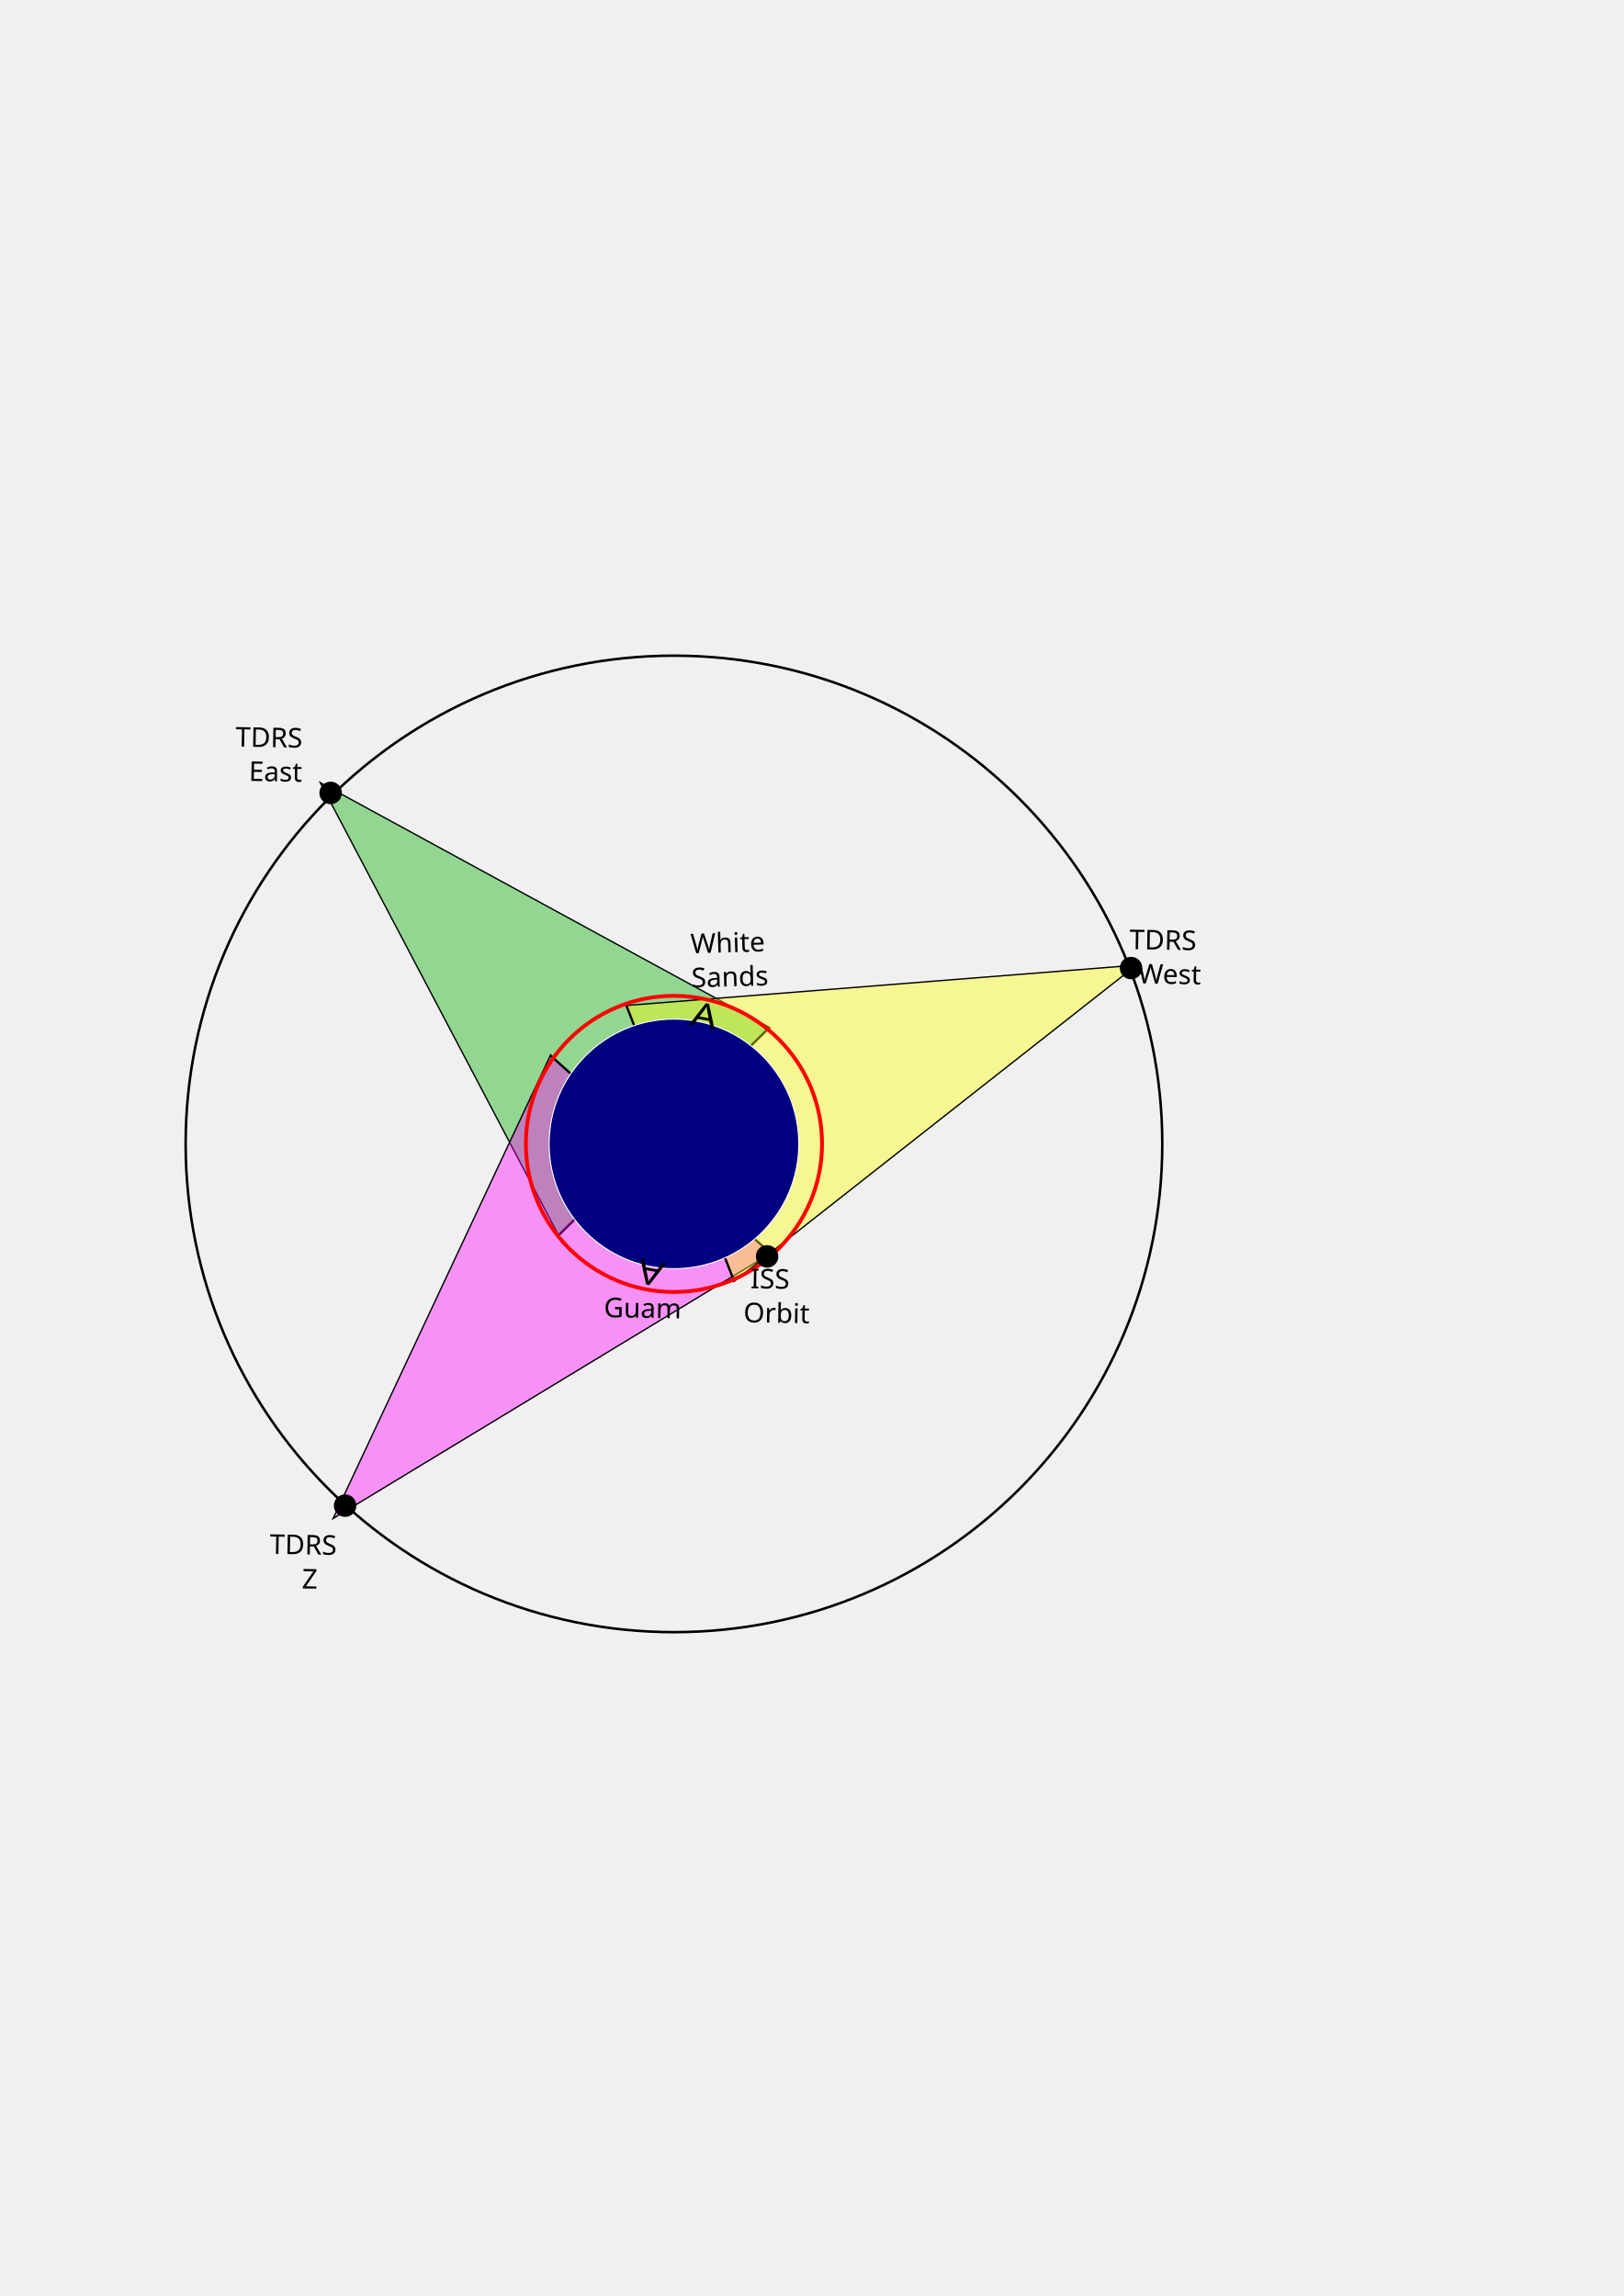
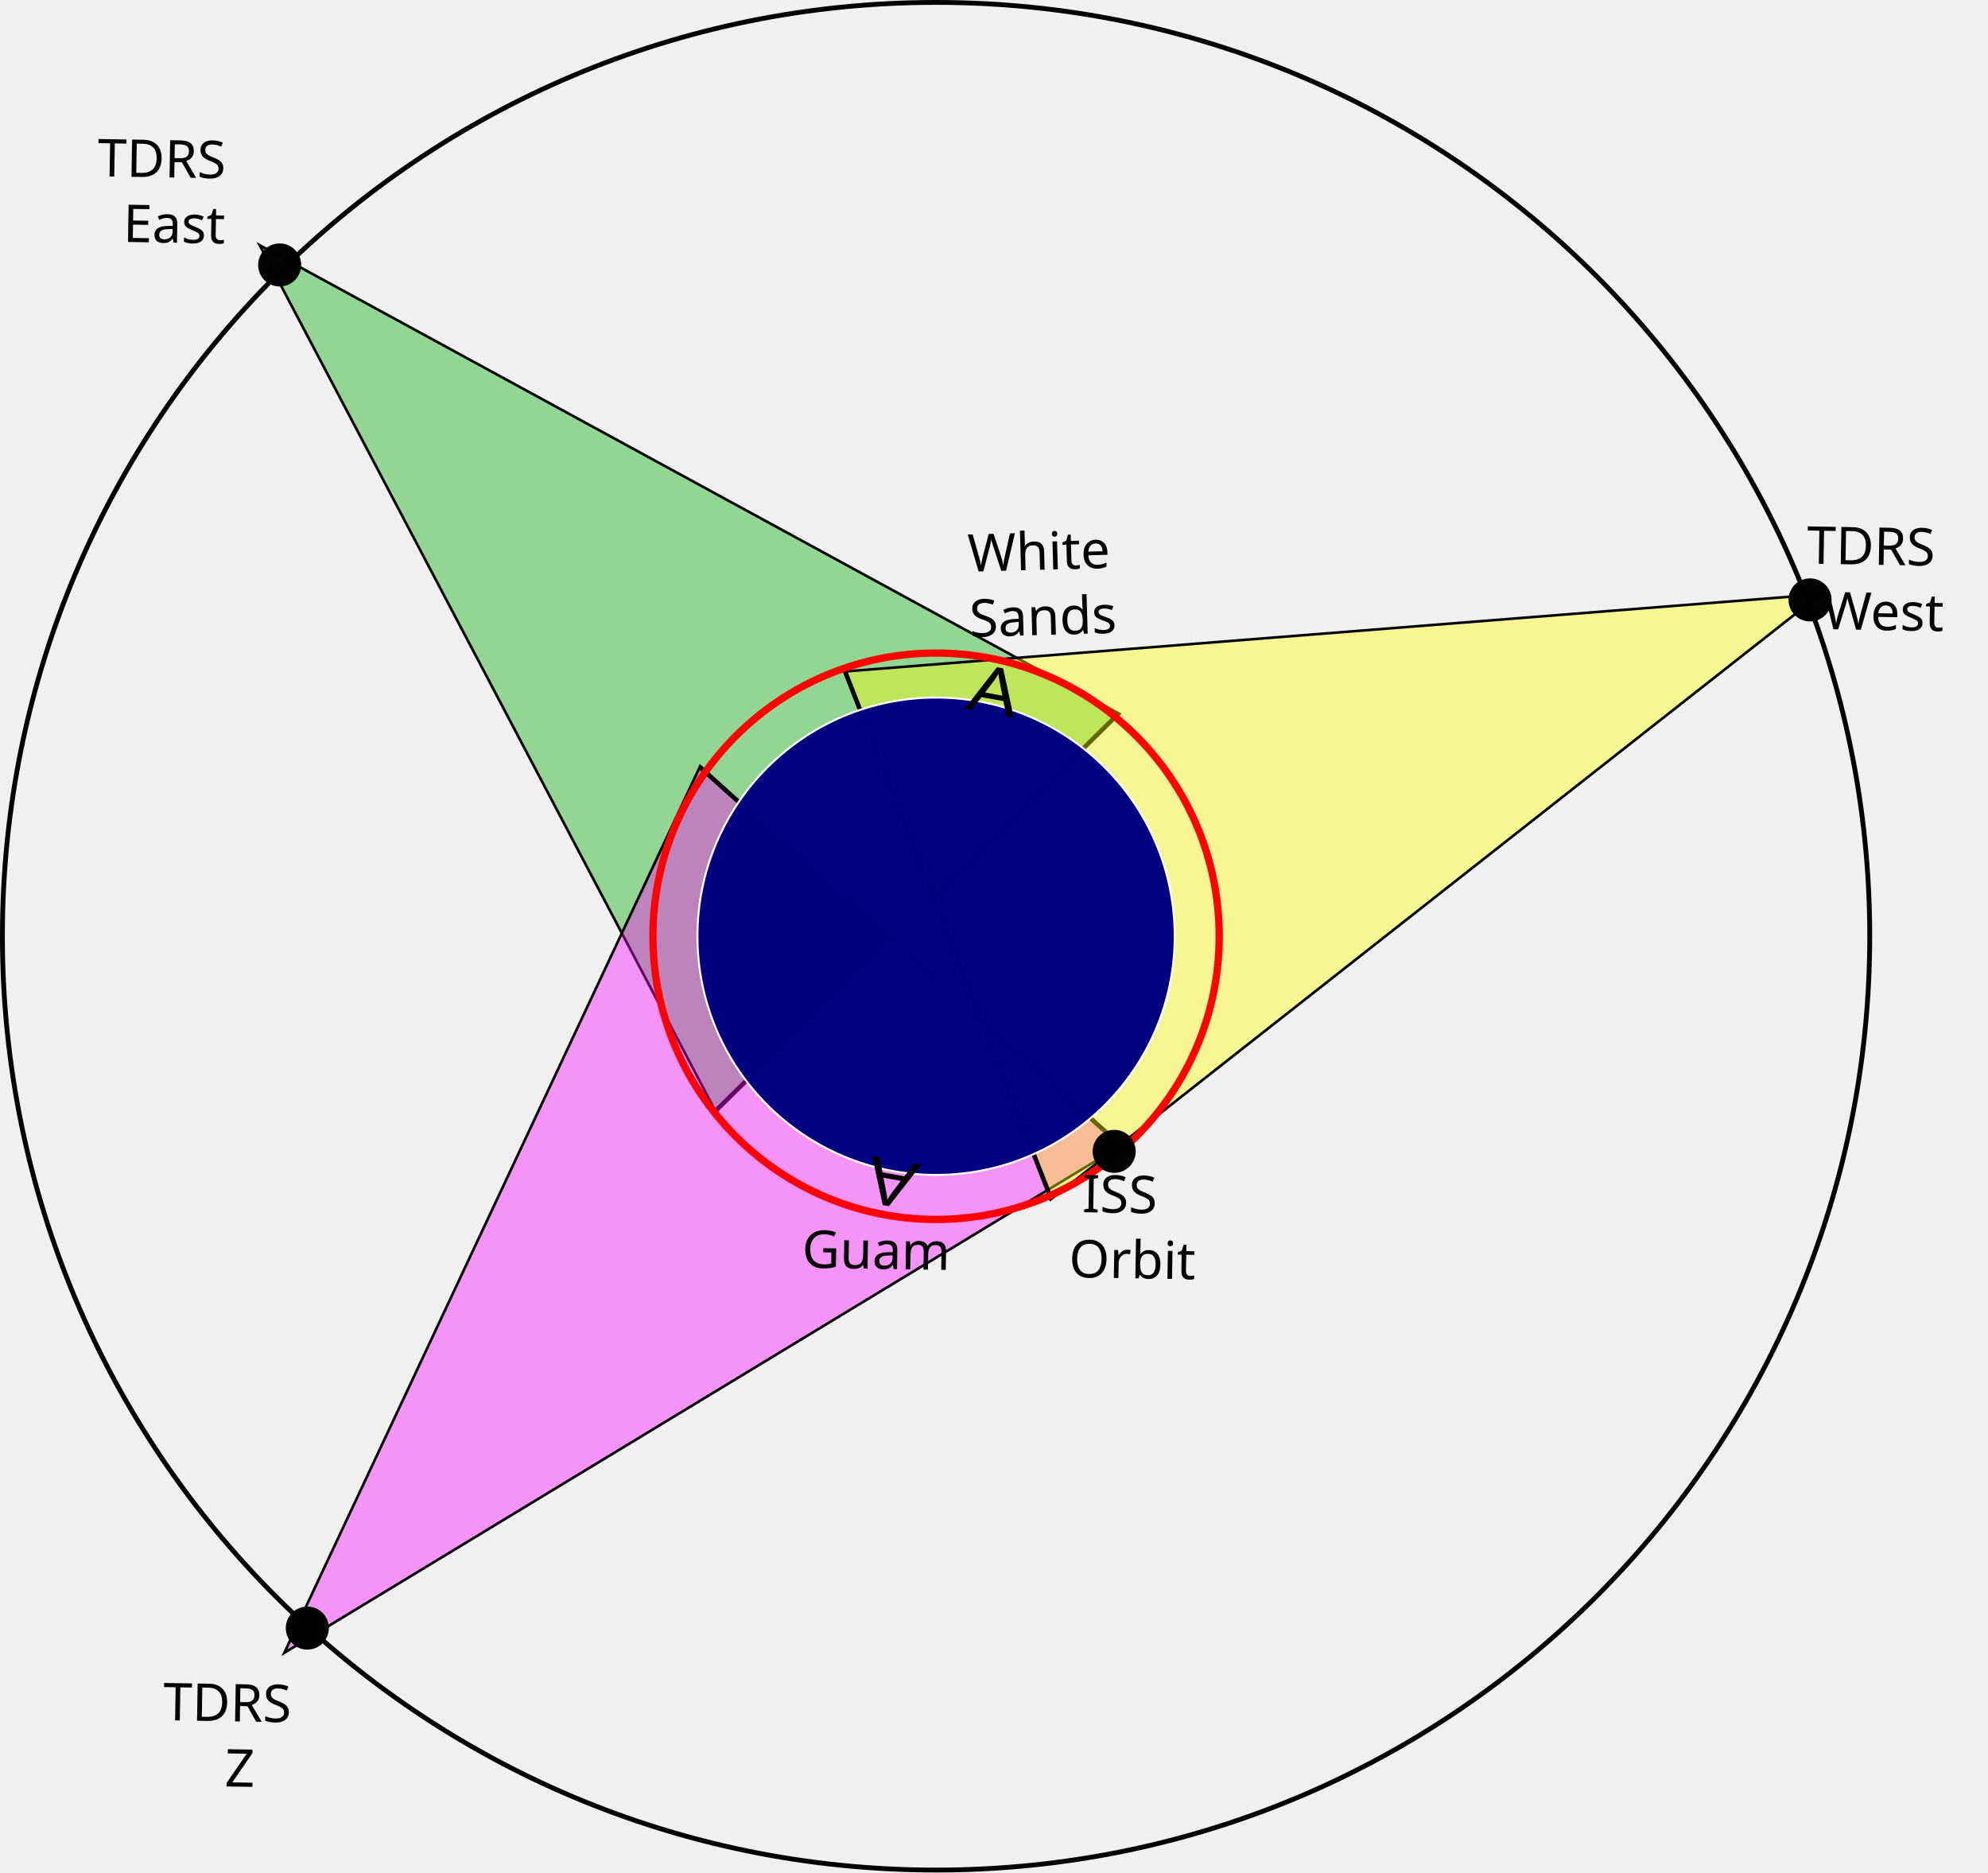
- <svg xmlns="http://www.w3.org/2000/svg" width="210mm" height="297mm" viewBox="0 0 744.094 1052.362" id="svg2" version="1.1">
+ <svg xmlns="http://www.w3.org/2000/svg" width="134.476mm" height="126.64mm" viewBox="0 0 476.489 448.723" id="svg2" version="1.1">
  <defs id="defs4" />
-   <g id="layer1">
-     <path style="color:#000000;clip-rule:nonzero;display:inline;overflow:visible;visibility:visible;opacity:1;isolation:auto;mix-blend-mode:normal;color-interpolation:sRGB;color-interpolation-filters:linearRGB;solid-color:#000000;solid-opacity:1;fill:#00ae00;fill-opacity:0.391;fill-rule:nonzero;stroke:#000000;stroke-width:0.72;stroke-linecap:butt;stroke-linejoin:miter;stroke-miterlimit:4;stroke-dasharray:none;stroke-dashoffset:0;stroke-opacity:1;color-rendering:auto;image-rendering:auto;shape-rendering:auto;text-rendering:auto;enable-background:accumulate" id="path4233" d="m 24.286,416.14 -86.781,-150.31 173.563,-1e-5 z" transform="matrix(-0.5569422,0.5489871,-1.048246,-1.063436,596.4877,787.9171)" />
-     <path style="color:#000000;clip-rule:nonzero;display:inline;overflow:visible;visibility:visible;opacity:1;isolation:auto;mix-blend-mode:normal;color-interpolation:sRGB;color-interpolation-filters:linearRGB;solid-color:#000000;solid-opacity:1;fill:#ff00ff;fill-opacity:0.391;fill-rule:nonzero;stroke:#000000;stroke-width:0.72;stroke-linecap:butt;stroke-linejoin:miter;stroke-miterlimit:4;stroke-dasharray:none;stroke-dashoffset:0;stroke-opacity:1;color-rendering:auto;image-rendering:auto;shape-rendering:auto;text-rendering:auto;enable-background:accumulate" id="path4233-4" d="m 24.286,416.14 -86.781,-150.31 173.563,-1e-5 z" transform="matrix(0.5815938,0.5228002,-0.9982446,1.110506,553.9322,221.2037)" />
-     <path style="color:#000000;clip-rule:nonzero;display:inline;overflow:visible;visibility:visible;opacity:1;isolation:auto;mix-blend-mode:normal;color-interpolation:sRGB;color-interpolation-filters:linearRGB;solid-color:#000000;solid-opacity:1;fill:#ffff00;fill-opacity:0.391;fill-rule:nonzero;stroke:#000000;stroke-width:0.72;stroke-linecap:butt;stroke-linejoin:miter;stroke-miterlimit:4;stroke-dasharray:none;stroke-dashoffset:0;stroke-opacity:1;color-rendering:auto;image-rendering:auto;shape-rendering:auto;text-rendering:auto;enable-background:accumulate" id="path4233-2" d="m 24.286,416.14 -86.781,-150.31 173.563,-1e-5 z" transform="matrix(-0.284682,-0.7283732,1.39077,-0.5435773,-51.04863,686.2521)" />
-     <circle style="color:#000000;clip-rule:nonzero;display:inline;overflow:visible;visibility:visible;opacity:1;isolation:auto;mix-blend-mode:normal;color-interpolation:sRGB;color-interpolation-filters:linearRGB;solid-color:#000000;solid-opacity:1;fill:#000080;fill-opacity:1;fill-rule:nonzero;stroke:#ffffff;stroke-width:0.471;stroke-linecap:butt;stroke-linejoin:miter;stroke-miterlimit:4;stroke-dasharray:none;stroke-dashoffset:0;stroke-opacity:1;color-rendering:auto;image-rendering:auto;shape-rendering:auto;text-rendering:auto;enable-background:accumulate" id="path4138" cx="308.854" cy="524.305" r="57.198" />
-     <circle style="color:#000000;clip-rule:nonzero;display:inline;overflow:visible;visibility:visible;opacity:1;isolation:auto;mix-blend-mode:normal;color-interpolation:sRGB;color-interpolation-filters:linearRGB;solid-color:#000000;solid-opacity:1;fill:none;fill-opacity:1;fill-rule:nonzero;stroke:#ff0000;stroke-width:1.751;stroke-linecap:butt;stroke-linejoin:miter;stroke-miterlimit:4;stroke-dasharray:none;stroke-dashoffset:0;stroke-opacity:1;color-rendering:auto;image-rendering:auto;shape-rendering:auto;text-rendering:auto;enable-background:accumulate" id="path4140" cx="308.854" cy="524.305" r="67.865" />
-     <circle style="color:#000000;clip-rule:nonzero;display:inline;overflow:visible;visibility:visible;opacity:1;isolation:auto;mix-blend-mode:normal;color-interpolation:sRGB;color-interpolation-filters:linearRGB;solid-color:#000000;solid-opacity:1;fill:#000000;fill-opacity:1;fill-rule:nonzero;stroke:#000000;stroke-width:0.72;stroke-linecap:butt;stroke-linejoin:miter;stroke-miterlimit:4;stroke-dasharray:none;stroke-dashoffset:0;stroke-opacity:1;color-rendering:auto;image-rendering:auto;shape-rendering:auto;text-rendering:auto;enable-background:accumulate" id="path4144" cx="351.545" cy="575.861" r="4.798" />
-     <circle style="color:#000000;clip-rule:nonzero;display:inline;overflow:visible;visibility:visible;opacity:1;isolation:auto;mix-blend-mode:normal;color-interpolation:sRGB;color-interpolation-filters:linearRGB;solid-color:#000000;solid-opacity:1;fill:#000000;fill-opacity:1;fill-rule:nonzero;stroke:#000000;stroke-width:0.72;stroke-linecap:butt;stroke-linejoin:miter;stroke-miterlimit:4;stroke-dasharray:none;stroke-dashoffset:0;stroke-opacity:1;color-rendering:auto;image-rendering:auto;shape-rendering:auto;text-rendering:auto;enable-background:accumulate" id="path4144-6" cx="151.523" cy="363.438" r="4.798" />
-     <circle style="color:#000000;clip-rule:nonzero;display:inline;overflow:visible;visibility:visible;opacity:1;isolation:auto;mix-blend-mode:normal;color-interpolation:sRGB;color-interpolation-filters:linearRGB;solid-color:#000000;solid-opacity:1;fill:#000000;fill-opacity:1;fill-rule:nonzero;stroke:#000000;stroke-width:0.72;stroke-linecap:butt;stroke-linejoin:miter;stroke-miterlimit:4;stroke-dasharray:none;stroke-dashoffset:0;stroke-opacity:1;color-rendering:auto;image-rendering:auto;shape-rendering:auto;text-rendering:auto;enable-background:accumulate" id="path4144-6-4" cx="518.33" cy="443.707" r="4.798" />
-     <circle style="color:#000000;clip-rule:nonzero;display:inline;overflow:visible;visibility:visible;opacity:1;isolation:auto;mix-blend-mode:normal;color-interpolation:sRGB;color-interpolation-filters:linearRGB;solid-color:#000000;solid-opacity:1;fill:#000000;fill-opacity:1;fill-rule:nonzero;stroke:#000000;stroke-width:0.72;stroke-linecap:butt;stroke-linejoin:miter;stroke-miterlimit:4;stroke-dasharray:none;stroke-dashoffset:0;stroke-opacity:1;color-rendering:auto;image-rendering:auto;shape-rendering:auto;text-rendering:auto;enable-background:accumulate" id="path4144-6-6" cx="158.152" cy="690.103" r="4.798" />
-     <circle style="color:#000000;clip-rule:nonzero;display:inline;overflow:visible;visibility:visible;opacity:1;isolation:auto;mix-blend-mode:normal;color-interpolation:sRGB;color-interpolation-filters:linearRGB;solid-color:#000000;solid-opacity:1;fill:none;fill-opacity:1;fill-rule:nonzero;stroke:#000000;stroke-width:1.156;stroke-linecap:butt;stroke-linejoin:miter;stroke-miterlimit:4;stroke-dasharray:none;stroke-dashoffset:0;stroke-opacity:1;color-rendering:auto;image-rendering:auto;shape-rendering:auto;text-rendering:auto;enable-background:accumulate" id="path4140-8" cx="308.854" cy="524.305" r="223.783" />
-     <text xml:space="preserve" style="font-style:normal;font-weight:normal;font-size:17.071px;line-height:125%;font-family:sans-serif;letter-spacing:0px;word-spacing:0px;fill:#000000;fill-opacity:1;stroke:none;stroke-width:1px;stroke-linecap:butt;stroke-linejoin:miter;stroke-opacity:1" x="379.792" y="446.284" id="text4197" transform="matrix(1.080435,0.1941378,-0.2120752,0.8874465,0,0)">
+   <g id="layer1" transform="translate(-84.49279,-299.9437)">
+     <path style="color:#000000;clip-rule:nonzero;display:inline;overflow:visible;visibility:visible;opacity:0.99;isolation:auto;mix-blend-mode:normal;color-interpolation:sRGB;color-interpolation-filters:linearRGB;solid-color:#000000;solid-opacity:1;fill:#00ae00;fill-opacity:0.391;fill-rule:nonzero;stroke:#000000;stroke-width:0.72;stroke-linecap:butt;stroke-linejoin:miter;stroke-miterlimit:4;stroke-dasharray:none;stroke-dashoffset:0;stroke-opacity:1;color-rendering:auto;image-rendering:auto;shape-rendering:auto;text-rendering:auto;enable-background:accumulate" id="path4233" d="m 24.286,416.14 -86.781,-150.31 173.563,-1e-5 z" transform="matrix(-0.5569422,0.5489871,-1.048246,-1.063436,596.4877,787.9171)" />
+     <path style="color:#000000;clip-rule:nonzero;display:inline;overflow:visible;visibility:visible;opacity:0.99;isolation:auto;mix-blend-mode:normal;color-interpolation:sRGB;color-interpolation-filters:linearRGB;solid-color:#000000;solid-opacity:1;fill:#ff00ff;fill-opacity:0.391;fill-rule:nonzero;stroke:#000000;stroke-width:0.72;stroke-linecap:butt;stroke-linejoin:miter;stroke-miterlimit:4;stroke-dasharray:none;stroke-dashoffset:0;stroke-opacity:1;color-rendering:auto;image-rendering:auto;shape-rendering:auto;text-rendering:auto;enable-background:accumulate" id="path4233-4" d="m 24.286,416.14 -86.781,-150.31 173.563,-1e-5 z" transform="matrix(0.5815938,0.5228002,-0.9982446,1.110506,553.9322,221.2037)" />
+     <path style="color:#000000;clip-rule:nonzero;display:inline;overflow:visible;visibility:visible;opacity:0.99;isolation:auto;mix-blend-mode:normal;color-interpolation:sRGB;color-interpolation-filters:linearRGB;solid-color:#000000;solid-opacity:1;fill:#ffff00;fill-opacity:0.391;fill-rule:nonzero;stroke:#000000;stroke-width:0.72;stroke-linecap:butt;stroke-linejoin:miter;stroke-miterlimit:4;stroke-dasharray:none;stroke-dashoffset:0;stroke-opacity:1;color-rendering:auto;image-rendering:auto;shape-rendering:auto;text-rendering:auto;enable-background:accumulate" id="path4233-2" d="m 24.286,416.14 -86.781,-150.31 173.563,-1e-5 z" transform="matrix(-0.284682,-0.7283732,1.39077,-0.5435773,-51.04863,686.2521)" />
+     <circle style="color:#000000;clip-rule:nonzero;display:inline;overflow:visible;visibility:visible;opacity:0.99;isolation:auto;mix-blend-mode:normal;color-interpolation:sRGB;color-interpolation-filters:linearRGB;solid-color:#000000;solid-opacity:1;fill:#000080;fill-opacity:1;fill-rule:nonzero;stroke:#ffffff;stroke-width:0.471;stroke-linecap:butt;stroke-linejoin:miter;stroke-miterlimit:4;stroke-dasharray:none;stroke-dashoffset:0;stroke-opacity:1;color-rendering:auto;image-rendering:auto;shape-rendering:auto;text-rendering:auto;enable-background:accumulate" id="path4138" cx="308.854" cy="524.305" r="57.198" />
+     <circle style="color:#000000;clip-rule:nonzero;display:inline;overflow:visible;visibility:visible;opacity:0.99;isolation:auto;mix-blend-mode:normal;color-interpolation:sRGB;color-interpolation-filters:linearRGB;solid-color:#000000;solid-opacity:1;fill:none;fill-opacity:1;fill-rule:nonzero;stroke:#ff0000;stroke-width:1.751;stroke-linecap:butt;stroke-linejoin:miter;stroke-miterlimit:4;stroke-dasharray:none;stroke-dashoffset:0;stroke-opacity:1;color-rendering:auto;image-rendering:auto;shape-rendering:auto;text-rendering:auto;enable-background:accumulate" id="path4140" cx="308.854" cy="524.305" r="67.865" />
+     <circle style="color:#000000;clip-rule:nonzero;display:inline;overflow:visible;visibility:visible;opacity:0.99;isolation:auto;mix-blend-mode:normal;color-interpolation:sRGB;color-interpolation-filters:linearRGB;solid-color:#000000;solid-opacity:1;fill:#000000;fill-opacity:1;fill-rule:nonzero;stroke:#000000;stroke-width:0.72;stroke-linecap:butt;stroke-linejoin:miter;stroke-miterlimit:4;stroke-dasharray:none;stroke-dashoffset:0;stroke-opacity:1;color-rendering:auto;image-rendering:auto;shape-rendering:auto;text-rendering:auto;enable-background:accumulate" id="path4144" cx="351.545" cy="575.861" r="4.798" />
+     <circle style="color:#000000;clip-rule:nonzero;display:inline;overflow:visible;visibility:visible;opacity:0.99;isolation:auto;mix-blend-mode:normal;color-interpolation:sRGB;color-interpolation-filters:linearRGB;solid-color:#000000;solid-opacity:1;fill:#000000;fill-opacity:1;fill-rule:nonzero;stroke:#000000;stroke-width:0.72;stroke-linecap:butt;stroke-linejoin:miter;stroke-miterlimit:4;stroke-dasharray:none;stroke-dashoffset:0;stroke-opacity:1;color-rendering:auto;image-rendering:auto;shape-rendering:auto;text-rendering:auto;enable-background:accumulate" id="path4144-6" cx="151.523" cy="363.438" r="4.798" />
+     <circle style="color:#000000;clip-rule:nonzero;display:inline;overflow:visible;visibility:visible;opacity:0.99;isolation:auto;mix-blend-mode:normal;color-interpolation:sRGB;color-interpolation-filters:linearRGB;solid-color:#000000;solid-opacity:1;fill:#000000;fill-opacity:1;fill-rule:nonzero;stroke:#000000;stroke-width:0.72;stroke-linecap:butt;stroke-linejoin:miter;stroke-miterlimit:4;stroke-dasharray:none;stroke-dashoffset:0;stroke-opacity:1;color-rendering:auto;image-rendering:auto;shape-rendering:auto;text-rendering:auto;enable-background:accumulate" id="path4144-6-4" cx="518.33" cy="443.707" r="4.798" />
+     <circle style="color:#000000;clip-rule:nonzero;display:inline;overflow:visible;visibility:visible;opacity:0.99;isolation:auto;mix-blend-mode:normal;color-interpolation:sRGB;color-interpolation-filters:linearRGB;solid-color:#000000;solid-opacity:1;fill:#000000;fill-opacity:1;fill-rule:nonzero;stroke:#000000;stroke-width:0.72;stroke-linecap:butt;stroke-linejoin:miter;stroke-miterlimit:4;stroke-dasharray:none;stroke-dashoffset:0;stroke-opacity:1;color-rendering:auto;image-rendering:auto;shape-rendering:auto;text-rendering:auto;enable-background:accumulate" id="path4144-6-6" cx="158.152" cy="690.103" r="4.798" />
+     <circle style="color:#000000;clip-rule:nonzero;display:inline;overflow:visible;visibility:visible;opacity:0.99;isolation:auto;mix-blend-mode:normal;color-interpolation:sRGB;color-interpolation-filters:linearRGB;solid-color:#000000;solid-opacity:1;fill:none;fill-opacity:1;fill-rule:nonzero;stroke:#000000;stroke-width:1.156;stroke-linecap:butt;stroke-linejoin:miter;stroke-miterlimit:4;stroke-dasharray:none;stroke-dashoffset:0;stroke-opacity:1;color-rendering:auto;image-rendering:auto;shape-rendering:auto;text-rendering:auto;enable-background:accumulate" id="path4140-8" cx="308.854" cy="524.305" r="223.783" />
+     <text xml:space="preserve" style="font-style:normal;font-weight:normal;font-size:17.071px;line-height:125%;font-family:sans-serif;letter-spacing:0px;word-spacing:0px;opacity:0.99;fill:#000000;fill-opacity:1;stroke:none;stroke-width:1px;stroke-linecap:butt;stroke-linejoin:miter;stroke-opacity:1" x="379.792" y="446.284" id="text4197" transform="matrix(1.080435,0.1941378,-0.2120752,0.8874465,0,0)">
      <tspan id="tspan4199" x="379.792" y="446.284">A</tspan>
    </text>
-     <text xml:space="preserve" style="font-style:normal;font-weight:normal;font-size:17.071px;line-height:125%;font-family:sans-serif;letter-spacing:0px;word-spacing:0px;fill:#000000;fill-opacity:1;stroke:none;stroke-width:1px;stroke-linecap:butt;stroke-linejoin:miter;stroke-opacity:1" x="-393.741" y="-566.365" id="text4197-3" transform="matrix(-1.080435,-0.1941378,0.2120752,-0.8874465,0,0)">
+     <text xml:space="preserve" style="font-style:normal;font-weight:normal;font-size:17.071px;line-height:125%;font-family:sans-serif;letter-spacing:0px;word-spacing:0px;opacity:0.99;fill:#000000;fill-opacity:1;stroke:none;stroke-width:1px;stroke-linecap:butt;stroke-linejoin:miter;stroke-opacity:1" x="-393.741" y="-566.365" id="text4197-3" transform="matrix(-1.080435,-0.1941378,0.2120752,-0.8874465,0,0)">
      <tspan id="tspan4199-8" x="-393.741" y="-566.365">A</tspan>
    </text>
-     <text xml:space="preserve" style="font-style:normal;font-weight:normal;font-size:12.5px;line-height:125%;font-family:sans-serif;letter-spacing:0px;word-spacing:0px;fill:#000000;fill-opacity:1;stroke:none;stroke-width:1px;stroke-linecap:butt;stroke-linejoin:miter;stroke-opacity:1;" x="318.198" y="435.159" id="text4256">
+     <text xml:space="preserve" style="font-style:normal;font-weight:normal;font-size:12.5px;line-height:125%;font-family:sans-serif;letter-spacing:0px;word-spacing:0px;fill:#000000;fill-opacity:1;stroke:none;stroke-width:1px;stroke-linecap:butt;stroke-linejoin:miter;stroke-opacity:1" x="318.198" y="435.159" id="text4256">
      <tspan id="tspan4258" x="318.198" y="435.159" />
    </text>
-     <text xml:space="preserve" style="font-style:normal;font-weight:normal;font-size:12.5px;line-height:125%;font-family:sans-serif;letter-spacing:0px;word-spacing:0px;fill:#000000;fill-opacity:1;stroke:none;stroke-width:1px;stroke-linecap:butt;stroke-linejoin:miter;stroke-opacity:1" x="304.168" y="445.666" id="text4260" transform="matrix(0.9996072,-0.02802476,0.02802476,0.9996072,0,0)">
+     <text xml:space="preserve" style="font-style:normal;font-weight:normal;font-size:12.5px;line-height:125%;font-family:sans-serif;letter-spacing:0px;word-spacing:0px;opacity:0.99;fill:#000000;fill-opacity:1;stroke:none;stroke-width:1px;stroke-linecap:butt;stroke-linejoin:miter;stroke-opacity:1" x="304.168" y="445.666" id="text4260" transform="matrix(0.9996072,-0.02802476,0.02802476,0.9996072,0,0)">
      <tspan id="tspan4262" x="304.168" y="445.666">White</tspan>
      <tspan x="304.168" y="461.291" id="tspan4264">Sands</tspan>
    </text>
-     <text xml:space="preserve" style="font-style:normal;font-weight:normal;font-size:12.5px;line-height:125%;font-family:sans-serif;letter-spacing:0px;word-spacing:0px;fill:#000000;fill-opacity:1;stroke:none;stroke-width:1px;stroke-linecap:butt;stroke-linejoin:miter;stroke-opacity:1" x="286.62" y="599.029" id="text4266" transform="matrix(0.999863,0.01655342,-0.01655342,0.999863,0,0)">
+     <text xml:space="preserve" style="font-style:normal;font-weight:normal;font-size:12.5px;line-height:125%;font-family:sans-serif;letter-spacing:0px;word-spacing:0px;opacity:0.99;fill:#000000;fill-opacity:1;stroke:none;stroke-width:1px;stroke-linecap:butt;stroke-linejoin:miter;stroke-opacity:1" x="286.62" y="599.029" id="text4266" transform="matrix(0.999863,0.01655342,-0.01655342,0.999863,0,0)">
      <tspan id="tspan4268" x="286.62" y="599.029">Guam</tspan>
    </text>
-     <text xml:space="preserve" style="font-style:normal;font-weight:normal;font-size:12.5px;line-height:125%;font-family:sans-serif;text-align:center;letter-spacing:0px;word-spacing:0px;text-anchor:middle;fill:#000000;fill-opacity:1;stroke:none;stroke-width:1px;stroke-linecap:butt;stroke-linejoin:miter;stroke-opacity:1" x="373.921" y="584.665" id="text4266-8" transform="matrix(0.999863,0.01655342,-0.01655342,0.999863,0,0)">
+     <text xml:space="preserve" style="font-style:normal;font-weight:normal;font-size:12.5px;line-height:125%;font-family:sans-serif;text-align:center;letter-spacing:0px;word-spacing:0px;text-anchor:middle;opacity:0.99;fill:#000000;fill-opacity:1;stroke:none;stroke-width:1px;stroke-linecap:butt;stroke-linejoin:miter;stroke-opacity:1" x="373.921" y="584.665" id="text4266-8" transform="matrix(0.999863,0.01655342,-0.01655342,0.999863,0,0)">
      <tspan id="tspan4268-9" x="373.921" y="584.665">ISS</tspan>
      <tspan x="373.921" y="600.29" id="tspan4288">Orbit</tspan>
    </text>
-     <text xml:space="preserve" style="font-style:normal;font-weight:normal;font-size:12.5px;line-height:125%;font-family:sans-serif;text-align:center;letter-spacing:0px;word-spacing:0px;text-anchor:middle;fill:#000000;fill-opacity:1;stroke:none;stroke-width:1px;stroke-linecap:butt;stroke-linejoin:miter;stroke-opacity:1" x="551.387" y="426.383" id="text4266-8-9" transform="matrix(0.999863,0.01655342,-0.01655342,0.999863,0,0)">
+     <text xml:space="preserve" style="font-style:normal;font-weight:normal;font-size:12.5px;line-height:125%;font-family:sans-serif;text-align:center;letter-spacing:0px;word-spacing:0px;text-anchor:middle;opacity:0.99;fill:#000000;fill-opacity:1;stroke:none;stroke-width:1px;stroke-linecap:butt;stroke-linejoin:miter;stroke-opacity:1" x="551.387" y="426.383" id="text4266-8-9" transform="matrix(0.999863,0.01655342,-0.01655342,0.999863,0,0)">
      <tspan x="551.387" y="426.383" id="tspan4288-9">TDRS</tspan>
      <tspan x="551.387" y="442.008" id="tspan4313">West</tspan>
    </text>
-     <text xml:space="preserve" style="font-style:normal;font-weight:normal;font-size:12.5px;line-height:125%;font-family:sans-serif;text-align:center;letter-spacing:0px;word-spacing:0px;text-anchor:middle;fill:#000000;fill-opacity:1;stroke:none;stroke-width:1px;stroke-linecap:butt;stroke-linejoin:miter;stroke-opacity:1" x="140.222" y="340.343" id="text4266-8-9-0" transform="matrix(0.999863,0.01655342,-0.01655342,0.999863,0,0)">
+     <text xml:space="preserve" style="font-style:normal;font-weight:normal;font-size:12.5px;line-height:125%;font-family:sans-serif;text-align:center;letter-spacing:0px;word-spacing:0px;text-anchor:middle;opacity:0.99;fill:#000000;fill-opacity:1;stroke:none;stroke-width:1px;stroke-linecap:butt;stroke-linejoin:miter;stroke-opacity:1" x="140.222" y="340.343" id="text4266-8-9-0" transform="matrix(0.999863,0.01655342,-0.01655342,0.999863,0,0)">
      <tspan x="140.222" y="340.343" id="tspan4288-9-5">TDRS</tspan>
      <tspan x="140.222" y="355.968" id="tspan4313-5">East</tspan>
    </text>
-     <text xml:space="preserve" style="font-style:normal;font-weight:normal;font-size:12.5px;line-height:125%;font-family:sans-serif;text-align:center;letter-spacing:0px;word-spacing:0px;text-anchor:middle;fill:#000000;fill-opacity:1;stroke:none;stroke-width:1px;stroke-linecap:butt;stroke-linejoin:miter;stroke-opacity:1" x="162.059" y="710.032" id="text4266-8-9-8" transform="matrix(0.999863,0.01655342,-0.01655342,0.999863,0,0)">
+     <text xml:space="preserve" style="font-style:normal;font-weight:normal;font-size:12.5px;line-height:125%;font-family:sans-serif;text-align:center;letter-spacing:0px;word-spacing:0px;text-anchor:middle;opacity:0.99;fill:#000000;fill-opacity:1;stroke:none;stroke-width:1px;stroke-linecap:butt;stroke-linejoin:miter;stroke-opacity:1" x="162.059" y="710.032" id="text4266-8-9-8" transform="matrix(0.999863,0.01655342,-0.01655342,0.999863,0,0)">
      <tspan x="162.059" y="710.032" id="tspan4288-9-0">TDRS</tspan>
      <tspan x="162.059" y="725.657" id="tspan4313-54">Z</tspan>
    </text>
  </g>
</svg>
